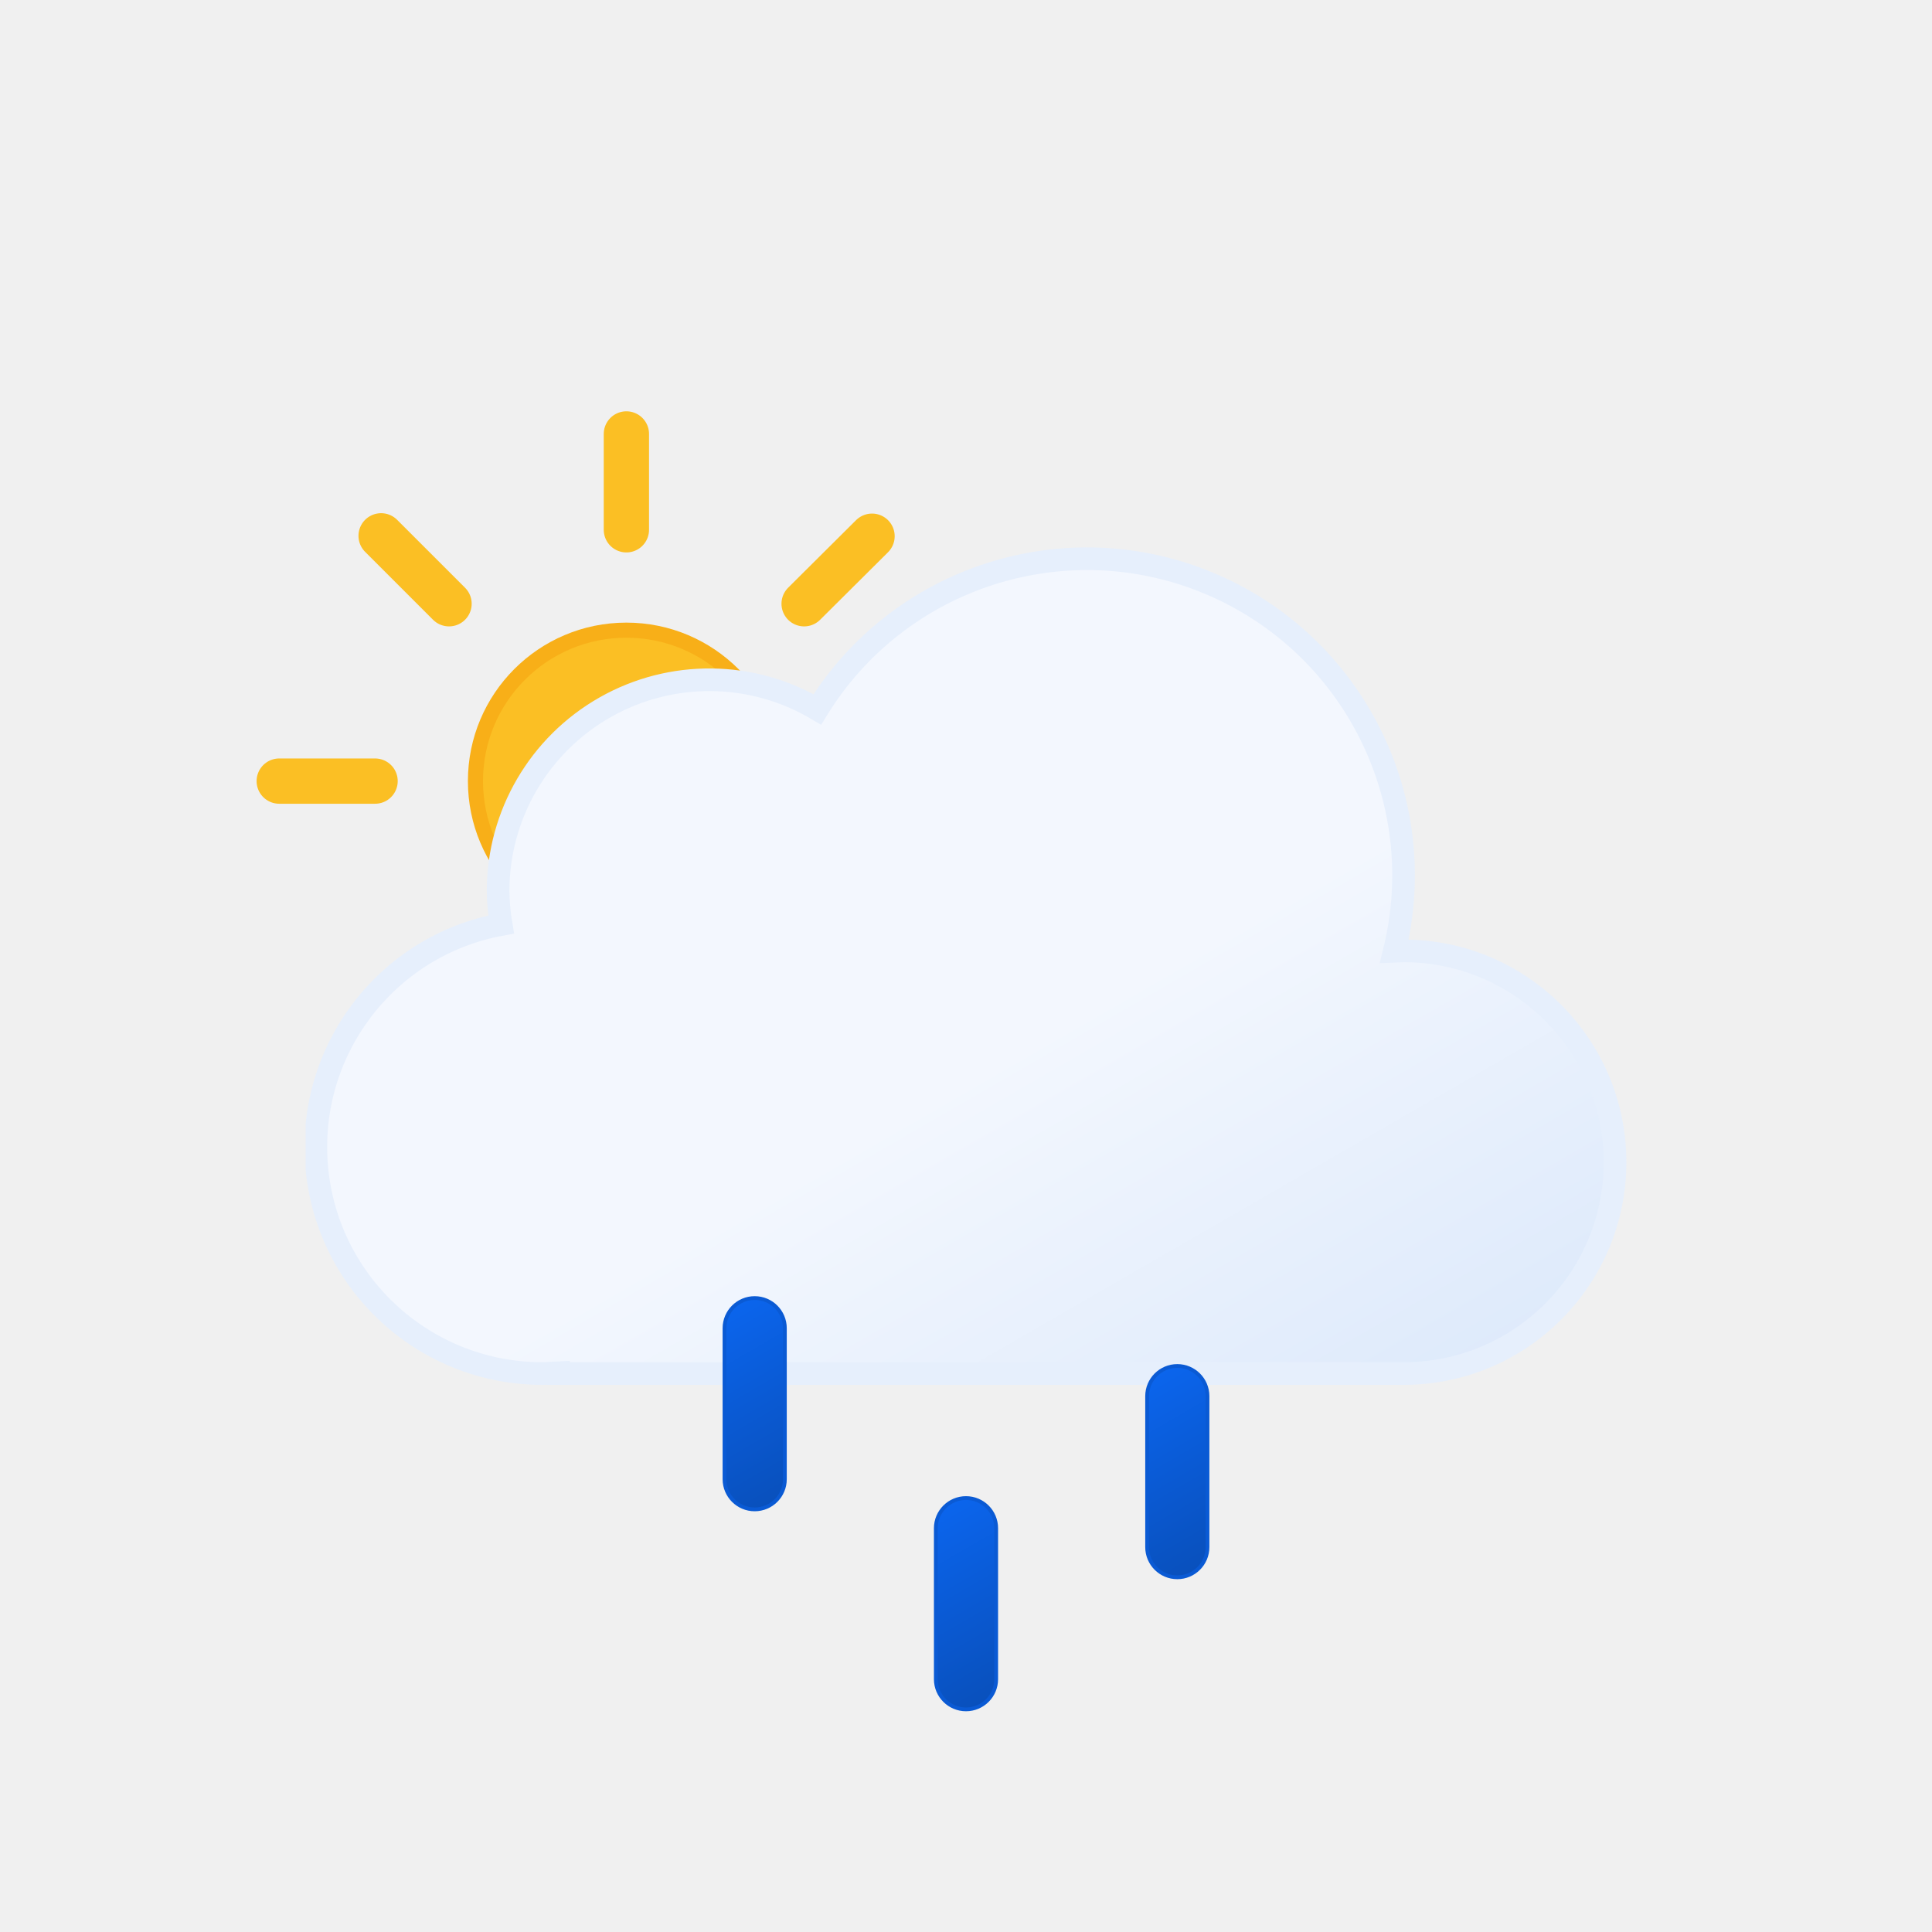
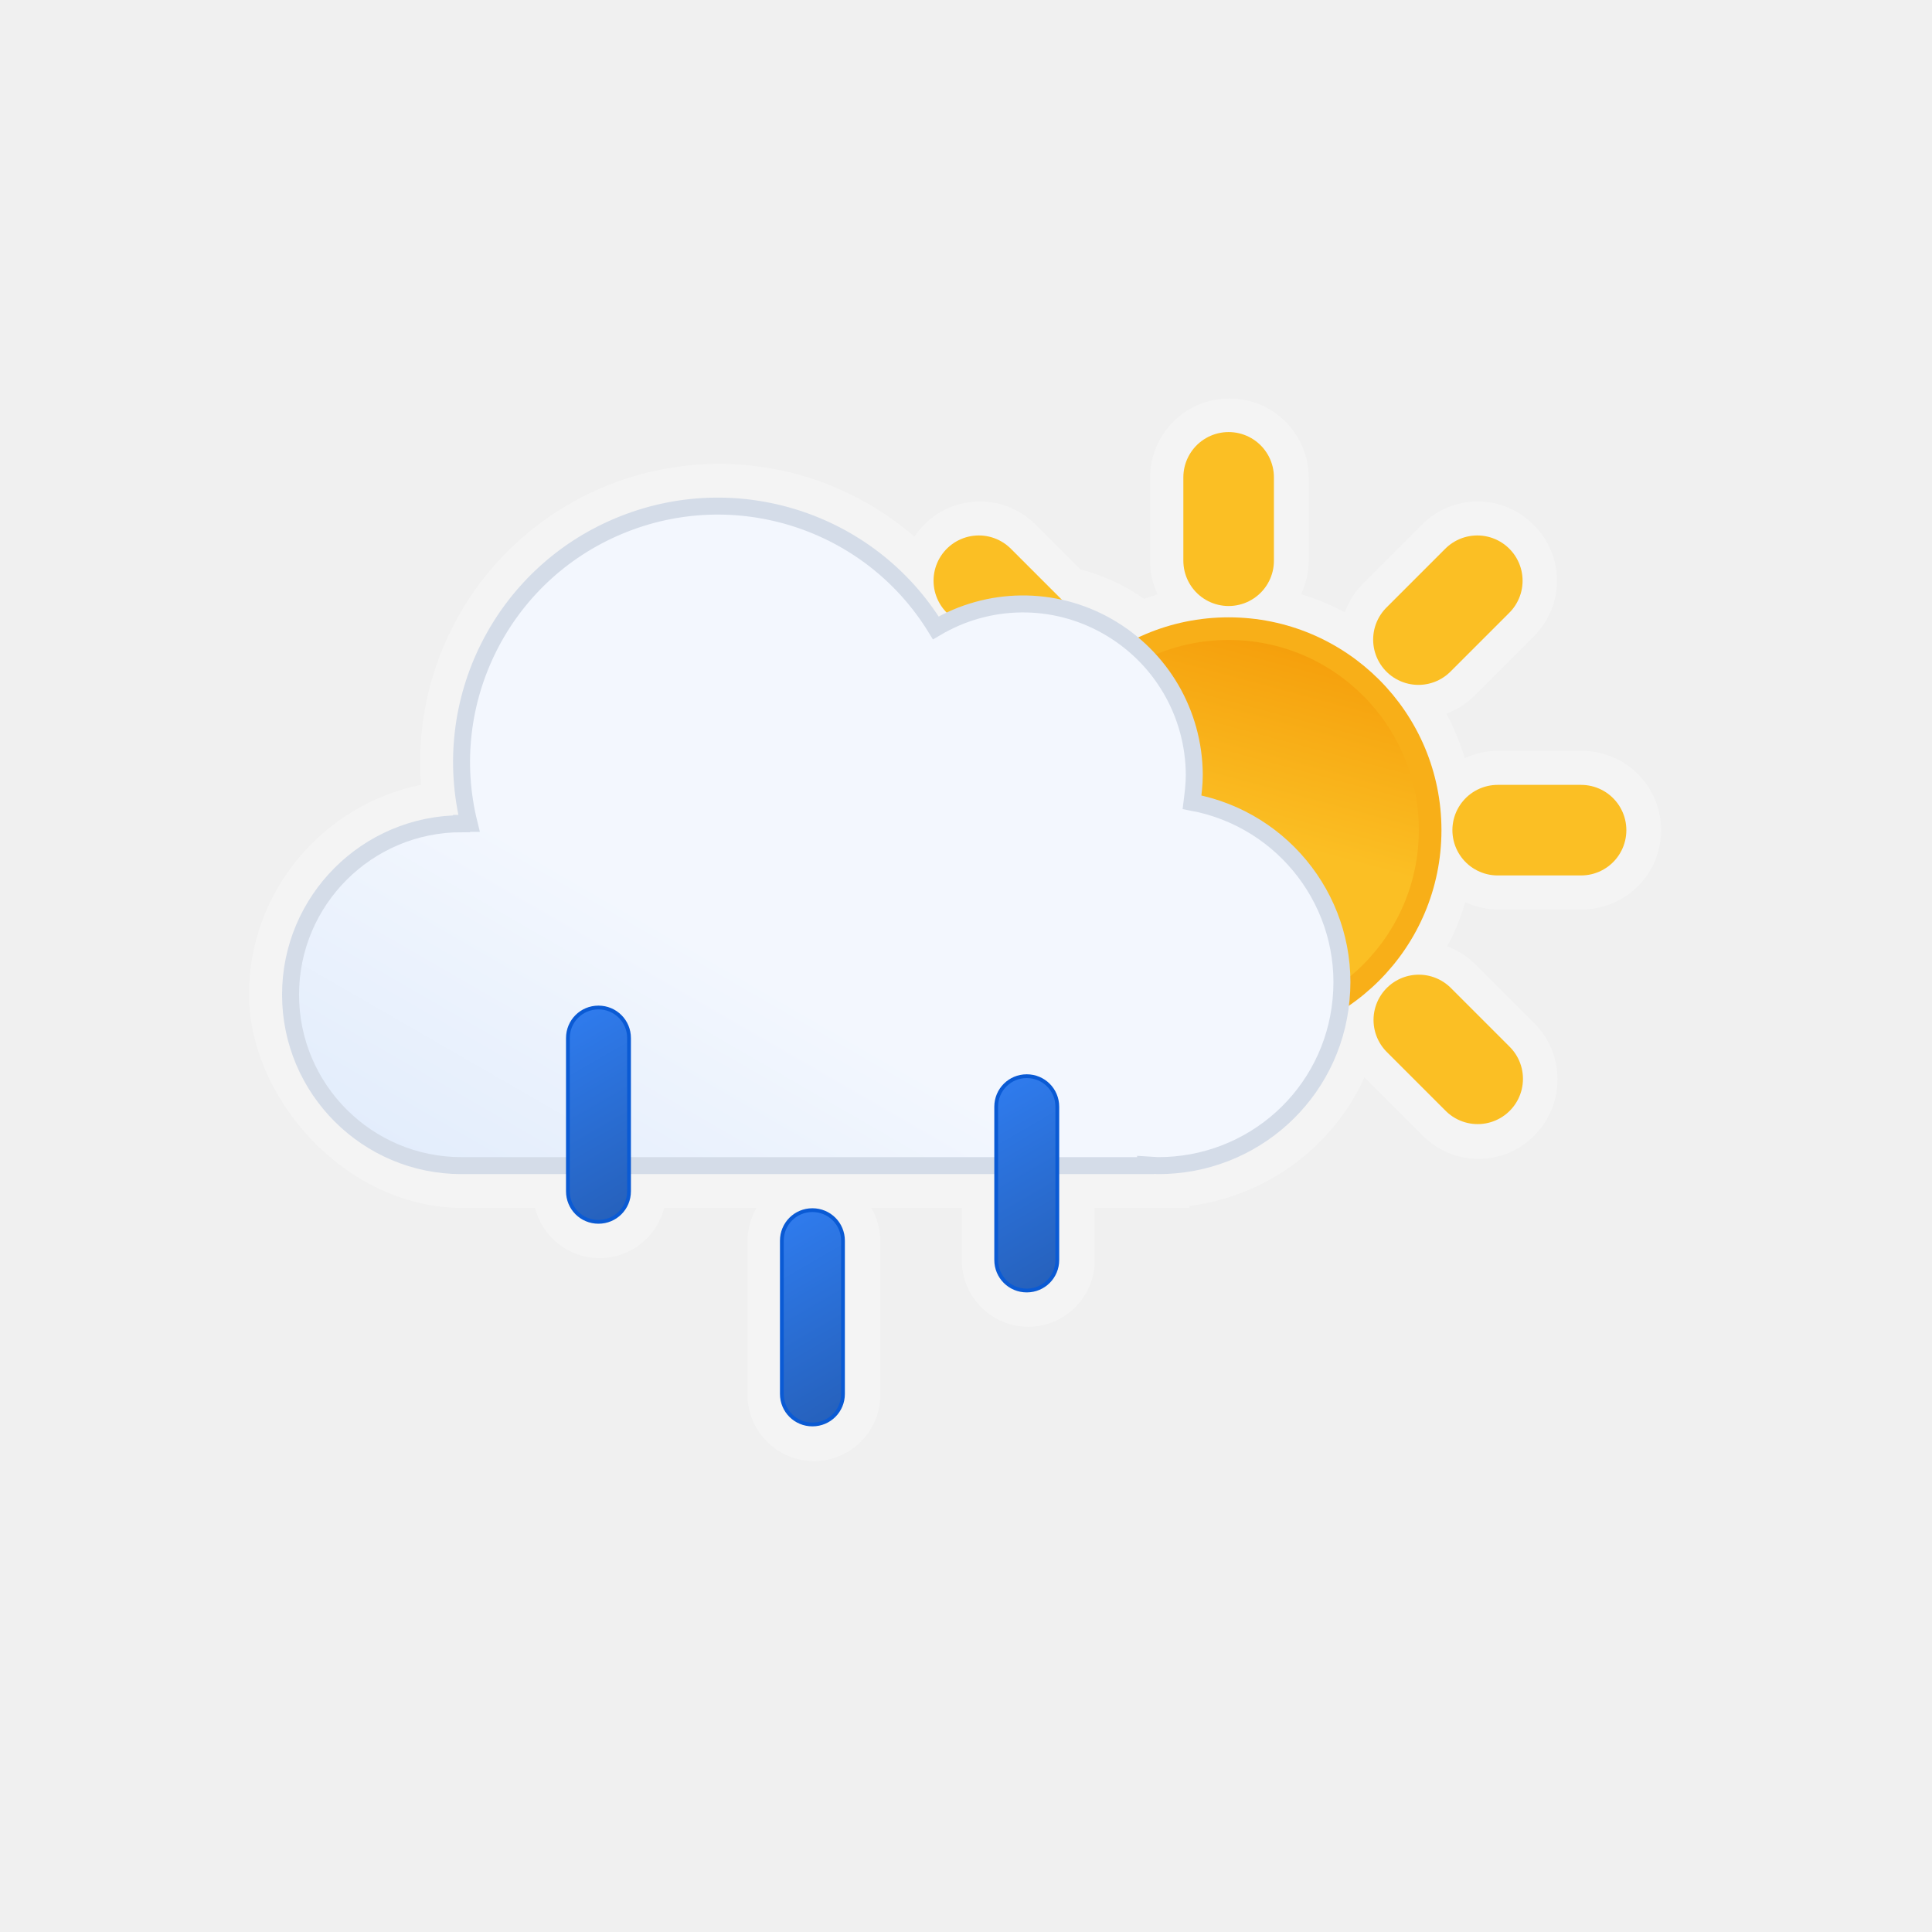
- <svg xmlns="http://www.w3.org/2000/svg" xmlns:xlink="http://www.w3.org/1999/xlink" viewBox="0 0 512 512">
+ <svg xmlns="http://www.w3.org/2000/svg" id="Layer_1" version="1.1" viewBox="0 0 512 512">
  <defs>
-     <linearGradient id="a" x1="99.5" x2="232.6" y1="30.7" y2="261.4" gradientUnits="userSpaceOnUse">
+     <style>
+       .st0 {
+         stroke: #d4dce8;
+         stroke-width: 4.5px;
+       }
+ 
+       .st0, .st1, .st2 {
+         fill: none;
+       }
+ 
+       .st0, .st2, .st3, .st4, .st5, .st6 {
+         stroke-miterlimit: 10;
+       }
+ 
+       .st7 {
+         fill: url(#linear-gradient1);
+       }
+ 
+       .st2 {
+         stroke: #fbbf24;
+         stroke-linecap: round;
+         stroke-width: 24px;
+       }
+ 
+       .st3 {
+         fill: url(#linear-gradient4);
+       }
+ 
+       .st3, .st5, .st6 {
+         stroke: #0a5ad4;
+       }
+ 
+       .st4 {
+         fill: url(#linear-gradient);
+         stroke: #f8af18;
+         stroke-width: 6px;
+       }
+ 
+       .st5 {
+         fill: url(#linear-gradient2);
+       }
+ 
+       .st8 {
+         fill: #fff;
+         opacity: .3;
+       }
+ 
+       .st9 {
+         clip-path: url(#clippath);
+       }
+ 
+       .st6 {
+         fill: url(#linear-gradient3);
+       }
+     </style>
+     <clipPath id="clippath">
+       <rect class="st1" x="72" y="72" width="360" height="360" />
+     </clipPath>
+     <linearGradient id="linear-gradient" x1="-8710.9" y1="7911.1" x2="-8657.6" y2="8003.6" gradientTransform="translate(-11441.8 -294) rotate(-135)" gradientUnits="userSpaceOnUse">
+       <stop offset="0" stop-color="#fbbf24" />
+       <stop offset=".5" stop-color="#fbbf24" />
+       <stop offset="1" stop-color="#f59e0b" />
+     </linearGradient>
+     <linearGradient id="linear-gradient1" x1=".8" y1="1694.1" x2="144.3" y2="1942.8" gradientTransform="translate(272 -1188.2) rotate(-180) scale(.8 -.8)" gradientUnits="userSpaceOnUse">
      <stop offset="0" stop-color="#f3f7fe" />
      <stop offset=".5" stop-color="#f3f7fe" />
      <stop offset="1" stop-color="#deeafb" />
    </linearGradient>
-     <linearGradient id="b" x1="1381.3" x2="1399.5" y1="-1144.7" y2="-1097.4" gradientTransform="rotate(-9 8002.567 8233.063)" gradientUnits="userSpaceOnUse">
-       <stop offset="0" stop-color="#0b65ed" />
-       <stop offset=".5" stop-color="#0a5ad4" />
-       <stop offset="1" stop-color="#0950bc" />
+     <linearGradient id="linear-gradient2" x1="-7915.3" y1="6211.3" x2="-7896.9" y2="6259.2" gradientTransform="translate(6992 -7099.9) rotate(-9)" gradientUnits="userSpaceOnUse">
+       <stop offset="0" stop-color="#2f7bed" />
+       <stop offset=".5" stop-color="#2a6ed4" />
+       <stop offset="1" stop-color="#2661bc" />
    </linearGradient>
-     <linearGradient xlink:href="#b" id="c" x1="1428.4" x2="1446.6" y1="-1084.7" y2="-1037.4" gradientTransform="rotate(-9 8009.537 8233.037)" />
-     <linearGradient xlink:href="#b" id="d" x1="1489.3" x2="1507.5" y1="-1111.6" y2="-1064.3" gradientTransform="rotate(-9 8016.566 8233.078)" />
-     <linearGradient id="e" x1="78" x2="118" y1="63.4" y2="132.7" gradientUnits="userSpaceOnUse">
-       <stop offset="0" stop-color="#fbbf24" />
-       <stop offset=".5" stop-color="#fbbf24" />
-       <stop offset="1" stop-color="#f59e0b" />
+     <linearGradient id="linear-gradient3" x1="-7867.7" y1="6272.2" x2="-7849.2" y2="6320.1" gradientTransform="translate(6992.1 -7098.8) rotate(-9)" gradientUnits="userSpaceOnUse">
+       <stop offset="0" stop-color="#2f7bed" />
+       <stop offset=".5" stop-color="#2a6ed4" />
+       <stop offset="1" stop-color="#2661bc" />
    </linearGradient>
-     <symbol id="g" viewBox="0 0 196 196">
-       <circle cx="98" cy="98" r="40" fill="url(#e)" stroke="#f8af18" stroke-miterlimit="10" stroke-width="4" />
-       <path fill="none" stroke="#fbbf24" stroke-linecap="round" stroke-miterlimit="10" stroke-width="12" d="M98 31.4V6m0 184v-25.4M145.1 51l18-17.9M33 163l18-17.9M51 51 33 33m130.1 130.1-18-18M6 98h25.4M190 98h-25.4" />
-     </symbol>
-     <symbol id="h" viewBox="0 0 350 222">
-       <path fill="url(#a)" stroke="#e6effc" stroke-miterlimit="10" stroke-width="6" d="m291 107-2.5.1A83.9 83.9 0 00135.6 43 56 56 0 0051 91a56.6 56.6 0 00.8 9A60 60 0 0063 219l4-.2v.2h224a56 56 0 000-112Z" />
-     </symbol>
-     <symbol id="f" viewBox="0 0 363 258">
-       <use xlink:href="#g" width="196" height="196" />
-       <use xlink:href="#h" width="350" height="222" transform="translate(13 36)" />
-     </symbol>
-     <symbol id="i" viewBox="0 0 129 110">
-       <path fill="url(#b)" stroke="#0a5ad4" stroke-miterlimit="10" d="M8.5 56.5a8 8 0 01-8-8v-40a8 8 0 0116 0v40a8 8 0 01-8 8Z" />
-       <path fill="url(#c)" stroke="#0a5ad4" stroke-miterlimit="10" d="M64.5 109.5a8 8 0 01-8-8v-40a8 8 0 0116 0v40a8 8 0 01-8 8Z" />
-       <path fill="url(#d)" stroke="#0a5ad4" stroke-miterlimit="10" d="M120.5 74.5a8 8 0 01-8-8v-40a8 8 0 0116 0v40a8 8 0 01-8 8Z" />
-     </symbol>
+     <linearGradient id="linear-gradient4" x1="-7805.9" y1="6244.9" x2="-7787.5" y2="6292.8" gradientTransform="translate(6992.2 -7097.7) rotate(-9)" gradientUnits="userSpaceOnUse">
+       <stop offset="0" stop-color="#2f7bed" />
+       <stop offset=".5" stop-color="#2a6ed4" />
+       <stop offset="1" stop-color="#2661bc" />
+     </linearGradient>
  </defs>
-   <use xlink:href="#f" width="363" height="258" transform="translate(68 109)" />
-   <use xlink:href="#i" width="129" height="110" transform="translate(191.5 343.5)" />
+   <path class="st8" d="M419,199h-22.1c-3.1,0-6.1.7-8.7,1.9-1.3-4.1-2.9-8-4.9-11.8,2.8-1,5.3-2.6,7.5-4.8l15.6-15.6c4-4,6.2-9.2,6.2-14.8s-2.2-10.9-6.2-14.8c-4-4-9.2-6.2-14.8-6.2s-10.9,2.2-14.8,6.2l-15.6,15.6c-2.2,2.2-3.8,4.8-4.8,7.6-3.7-2-7.5-3.6-11.6-4.8,1.2-2.7,2-5.7,2-8.8v-22.1c0-11.6-9.4-21-21-21s-21,9.4-21,21v22.1c0,3.1.7,6.1,2,8.8-1.2.4-2.4.8-3.6,1.2-1.3-.9-2.6-1.7-3.9-2.5-4.1-2.3-8.4-4.1-13-5.3l-11.8-11.8c-4-4-9.2-6.2-14.8-6.2s-10.9,2.2-14.8,6.2c-1,1-1.8,2-2.6,3.1-8-6.9-17.4-12.2-27.6-15.5-17.9-5.7-37.4-4.9-54.8,2.4-17.4,7.3-31.7,20.6-40.1,37.4-6.5,12.8-9.3,27.3-8.2,41.5-25.9,5.2-45.6,28.2-45.6,55.5s25.4,56.6,56.6,56.6h19.2c1.9,7.6,8.8,13.3,17.1,13.3s15.2-5.7,17.1-13.3h24.5c-1.5,2.6-2.4,5.6-2.4,8.9v40.6c0,9.7,7.9,17.6,17.6,17.6s17.6-7.9,17.6-17.6v-40.6c0-3.2-.9-6.3-2.4-8.9h24v13.9c0,9.7,7.9,17.6,17.6,17.6s17.6-7.9,17.6-17.6v-13.9h25v-.5c11.8-1.5,23-6.5,31.9-14.4,6.2-5.5,11.2-12.2,14.6-19.7l15.4,15.4c4,4,9.2,6.2,14.8,6.2s10.9-2.2,14.8-6.2c8.2-8.2,8.2-21.5,0-29.7l-15.6-15.6c-2.2-2.2-4.8-3.8-7.5-4.8,2-3.7,3.6-7.6,4.8-11.7,2.7,1.2,5.6,1.9,8.8,1.9h22.1c11.6,0,21-9.4,21-21s-9.4-21-21-21h-.2Z" />
+   <g class="st9">
+     <g>
+       <g>
+         <circle class="st4" cx="325.6" cy="220" r="53.4" />
+         <path class="st2" d="M232.1,220h22.1M396.9,220h22.1M325.6,148.6v-22.1" />
+         <path class="st2" d="M259.4,286l15.6-15.6M375.9,169.5l15.6-15.6M391.6,285.9l-15.6-15.6M275,169.5l-15.6-15.6" />
+       </g>
+       <g>
+         <path class="st7" d="M122.3,218.2h2c-8-32.4,8.8-65.9,39.7-78.8,30.8-12.9,66.5-1.5,84,27,14-8.3,31.3-8.5,45.5-.4s22.9,23,23,39.3c0,2.5-.3,4.9-.6,7.3,24.7,4.6,41.9,27.3,39.5,52.3-2.3,25.1-23.4,44.1-48.6,44l-3.2-.2v.2H122.3c-25,0-45.3-20.3-45.3-45.3s20.3-45.3,45.3-45.3h0Z" />
+         <path class="st0" d="M122.3,218.2h2c-8-32.4,8.8-65.9,39.7-78.8,30.8-12.9,66.5-1.5,84,27,14-8.3,31.3-8.5,45.5-.4s22.9,23,23,39.3c0,2.5-.3,4.9-.6,7.3,24.7,4.6,41.9,27.3,39.5,52.3-2.3,25.1-23.4,44.1-48.6,44l-3.2-.2v.2H122.3c-25,0-45.3-20.3-45.3-45.3s20.3-45.3,45.3-45.3h0Z" />
+       </g>
+       <g>
+         <path class="st5" d="M166.7,315.7v-40.6c0-4.5-3.6-8.1-8.1-8.1s-8.1,3.6-8.1,8.1v40.6c0,4.5,3.6,8.1,8.1,8.1s8.1-3.6,8.1-8.1Z" />
+         <path class="st6" d="M223.4,369.4v-40.6c0-4.5-3.6-8.1-8.1-8.1s-8.1,3.6-8.1,8.1v40.6c0,4.5,3.6,8.1,8.1,8.1s8.1-3.6,8.1-8.1Z" />
+         <path class="st3" d="M280.2,333.9v-40.6c0-4.5-3.6-8.1-8.1-8.1s-8.1,3.6-8.1,8.1v40.6c0,4.5,3.6,8.1,8.1,8.1s8.1-3.6,8.1-8.1Z" />
+       </g>
+     </g>
+   </g>
</svg>
